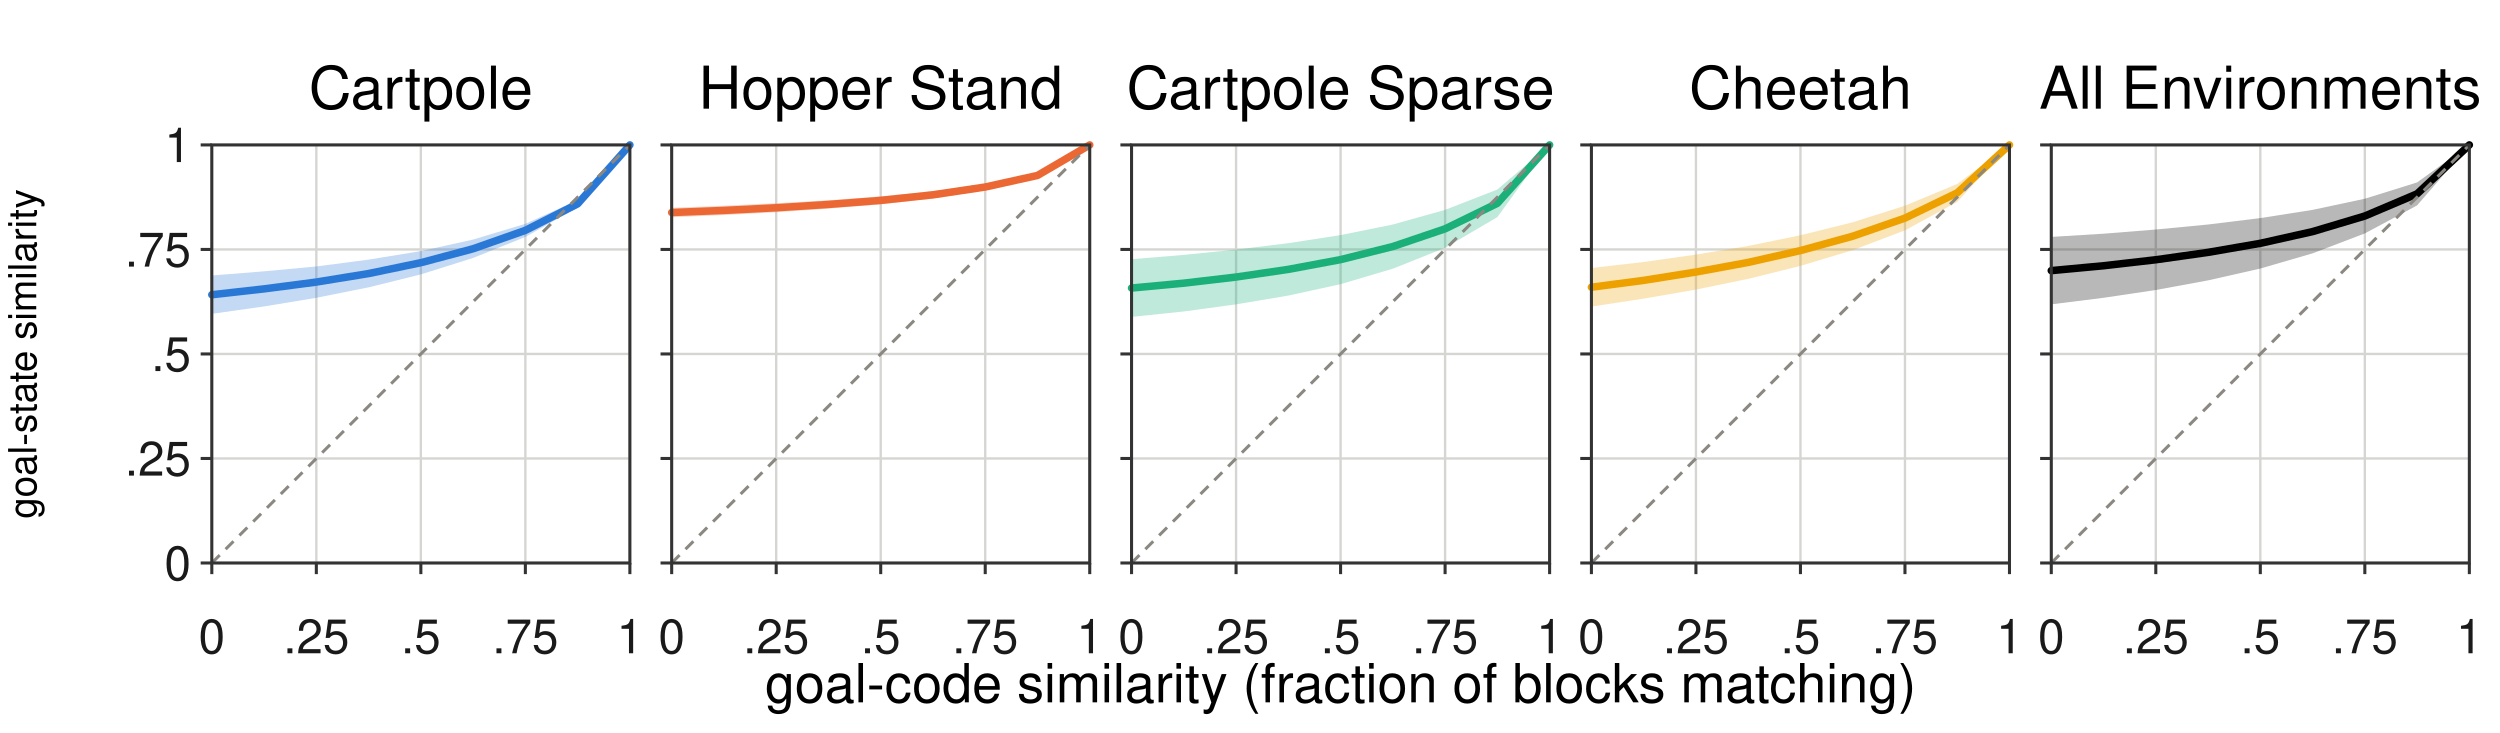
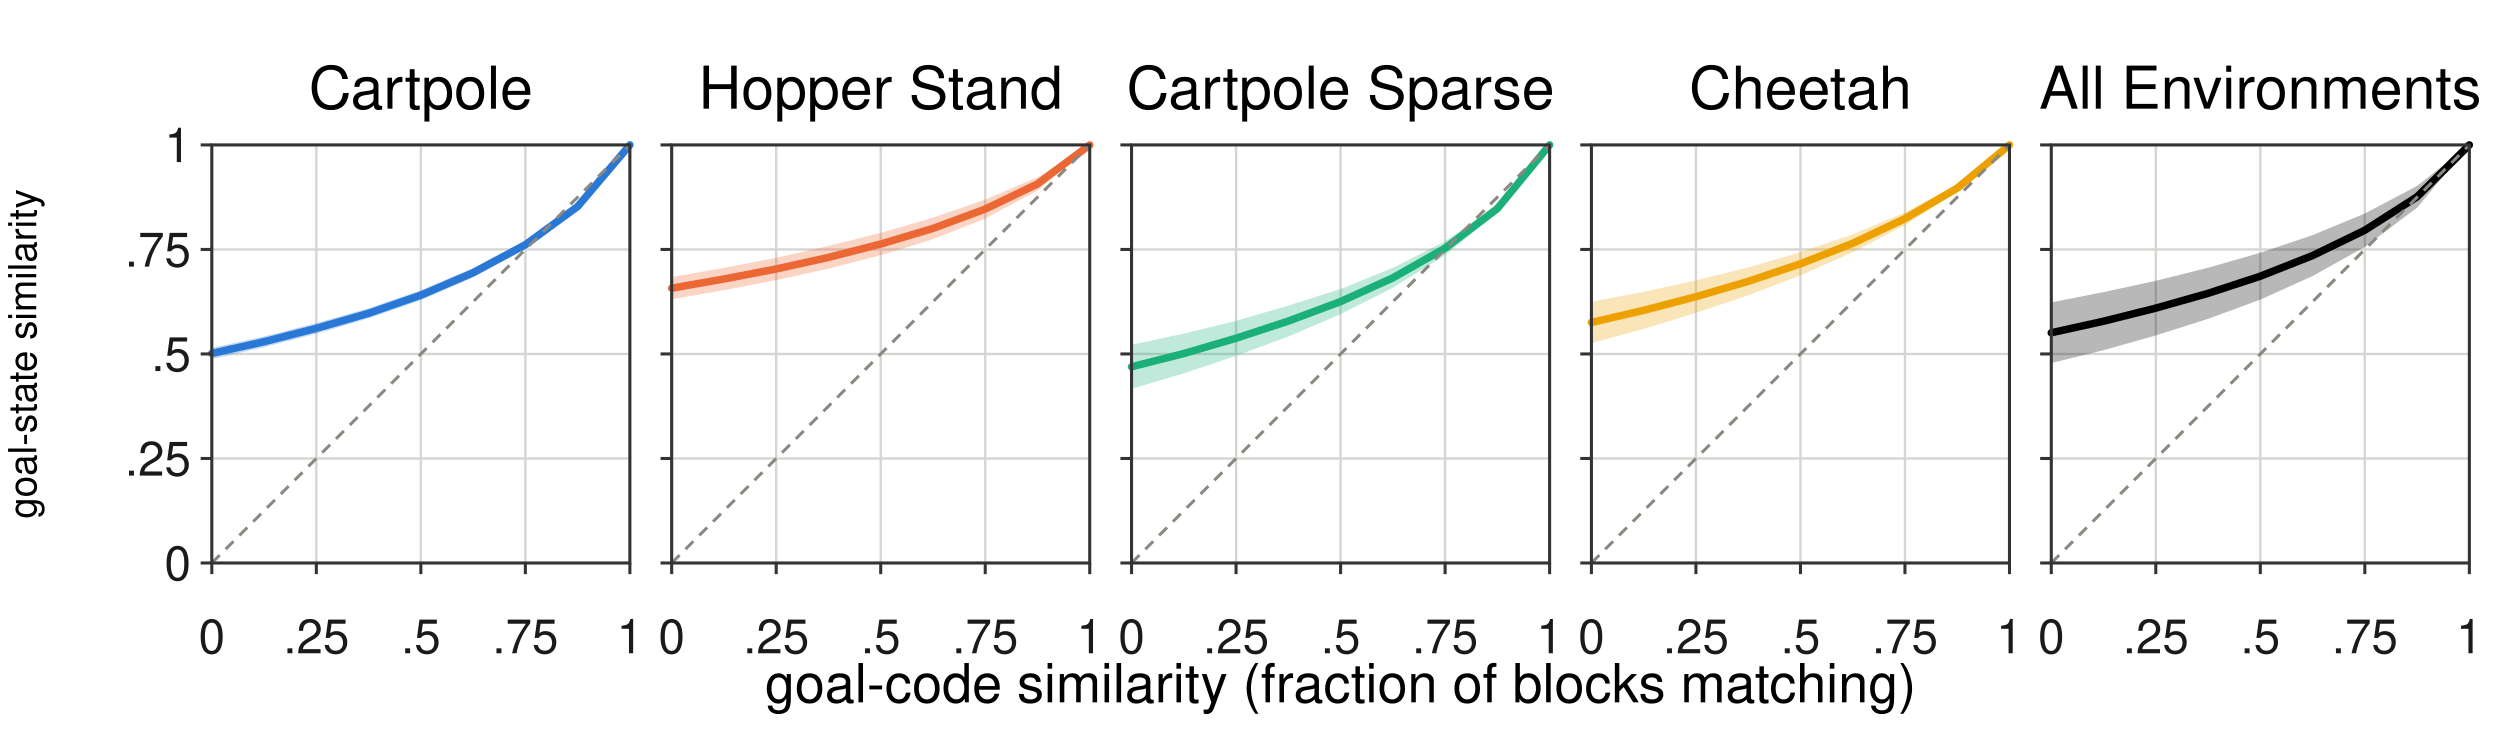
<svg xmlns="http://www.w3.org/2000/svg" width="1794" height="526" viewBox="0 0 1794 526" font-family="Helvetica,Arial,sans-serif">
  <rect width="1794" height="526" fill="white" />
  <line x1="152" y1="404.0" x2="452" y2="404.0" stroke="#d5d5d2" stroke-width="1.7" />
  <line x1="152" y1="329.0" x2="452" y2="329.0" stroke="#d5d5d2" stroke-width="1.7" />
  <line x1="152" y1="254.0" x2="452" y2="254.0" stroke="#d5d5d2" stroke-width="1.7" />
  <line x1="152" y1="179.0" x2="452" y2="179.0" stroke="#d5d5d2" stroke-width="1.7" />
  <line x1="152" y1="104.0" x2="452" y2="104.0" stroke="#d5d5d2" stroke-width="1.7" />
  <line x1="152.0" y1="104" x2="152.0" y2="404" stroke="#d5d5d2" stroke-width="1.7" />
  <line x1="227.0" y1="104" x2="227.0" y2="404" stroke="#d5d5d2" stroke-width="1.7" />
  <line x1="302.0" y1="104" x2="302.0" y2="404" stroke="#d5d5d2" stroke-width="1.7" />
  <line x1="377.0" y1="104" x2="377.0" y2="404" stroke="#d5d5d2" stroke-width="1.7" />
  <line x1="452.0" y1="104" x2="452.0" y2="404" stroke="#d5d5d2" stroke-width="1.7" />
-   <polygon points="452.0,104.0 414.5,143.7 377.0,160.6 339.5,171.9 302.0,180.2 264.5,186.3 227.0,191.2 189.5,194.7 152.0,197.7 152.0,225.2 189.5,219.9 227.0,213.7 264.5,206.2 302.0,196.9 339.5,185.1 377.0,170.0 414.5,148.9 452.0,104.0" fill="#2a78d6" fill-opacity="0.28" />
-   <polyline points="452.0,104.0 414.5,146.3 377.0,165.3 339.5,178.5 302.0,188.5 264.5,196.3 227.0,202.4 189.5,207.3 152.0,211.5" fill="none" stroke="#2a78d6" stroke-width="5.4" stroke-linejoin="round" stroke-linecap="round" />
+   <polygon points="452.0,104.0 414.5,145.5 377.0,172.7 339.5,192.4 302.0,208.3 264.5,221.2 227.0,231.8 189.5,241.4 152.0,249.6 152.0,257.7 189.5,249.1 227.0,239.5 264.5,228.4 302.0,215.4 339.5,199.0 377.0,178.6 414.5,150.8 452.0,104.0" fill="#2a78d6" fill-opacity="0.28" />
+   <polyline points="452.0,104.0 414.5,148.2 377.0,175.6 339.5,195.7 302.0,211.8 264.5,224.8 227.0,235.6 189.5,245.2 152.0,253.6" fill="none" stroke="#2a78d6" stroke-width="5.4" stroke-linejoin="round" stroke-linecap="round" />
  <line x1="152.0" y1="404.0" x2="452.0" y2="104.0" stroke="#8a8880" stroke-width="2.2" stroke-dasharray="8,6" />
  <rect x="152" y="104" width="300" height="300" fill="none" stroke="#333333" stroke-width="2.2" />
  <line x1="144" y1="404.0" x2="152" y2="404.0" stroke="#333333" stroke-width="2.2" />
  <text x="137" y="416.3" font-size="34.1" fill="#1a1a1a" text-anchor="end">0</text>
  <line x1="144" y1="329.0" x2="152" y2="329.0" stroke="#333333" stroke-width="2.2" />
  <text x="137" y="341.3" font-size="34.1" fill="#1a1a1a" text-anchor="end">.25</text>
  <line x1="144" y1="254.0" x2="152" y2="254.0" stroke="#333333" stroke-width="2.2" />
  <text x="137" y="266.3" font-size="34.1" fill="#1a1a1a" text-anchor="end">.5</text>
  <line x1="144" y1="179.0" x2="152" y2="179.0" stroke="#333333" stroke-width="2.2" />
  <text x="137" y="191.3" font-size="34.1" fill="#1a1a1a" text-anchor="end">.75</text>
  <line x1="144" y1="104.0" x2="152" y2="104.0" stroke="#333333" stroke-width="2.2" />
  <text x="137" y="116.3" font-size="34.1" fill="#1a1a1a" text-anchor="end">1</text>
  <line x1="152.0" y1="404" x2="152.0" y2="412" stroke="#333333" stroke-width="2.2" />
  <text x="152.0" y="468.8" font-size="34.1" fill="#1a1a1a" text-anchor="middle">0</text>
  <line x1="227.0" y1="404" x2="227.0" y2="412" stroke="#333333" stroke-width="2.2" />
  <text x="227.0" y="468.8" font-size="34.1" fill="#1a1a1a" text-anchor="middle">.25</text>
  <line x1="302.0" y1="404" x2="302.0" y2="412" stroke="#333333" stroke-width="2.2" />
  <text x="302.0" y="468.8" font-size="34.1" fill="#1a1a1a" text-anchor="middle">.5</text>
  <line x1="377.0" y1="404" x2="377.0" y2="412" stroke="#333333" stroke-width="2.2" />
  <text x="377.0" y="468.8" font-size="34.1" fill="#1a1a1a" text-anchor="middle">.75</text>
  <line x1="452.0" y1="404" x2="452.0" y2="412" stroke="#333333" stroke-width="2.2" />
  <text x="452.0" y="468.8" font-size="34.1" fill="#1a1a1a" text-anchor="middle">1</text>
  <text x="302.0" y="78.0" font-size="42.4" fill="#000000" text-anchor="middle">Cartpole</text>
  <line x1="482" y1="404.0" x2="782" y2="404.0" stroke="#d5d5d2" stroke-width="1.7" />
  <line x1="482" y1="329.0" x2="782" y2="329.0" stroke="#d5d5d2" stroke-width="1.7" />
  <line x1="482" y1="254.0" x2="782" y2="254.0" stroke="#d5d5d2" stroke-width="1.7" />
  <line x1="482" y1="179.0" x2="782" y2="179.0" stroke="#d5d5d2" stroke-width="1.7" />
  <line x1="482" y1="104.0" x2="782" y2="104.0" stroke="#d5d5d2" stroke-width="1.7" />
  <line x1="482.0" y1="104" x2="482.0" y2="404" stroke="#d5d5d2" stroke-width="1.7" />
  <line x1="557.0" y1="104" x2="557.0" y2="404" stroke="#d5d5d2" stroke-width="1.7" />
  <line x1="632.0" y1="104" x2="632.0" y2="404" stroke="#d5d5d2" stroke-width="1.7" />
  <line x1="707.0" y1="104" x2="707.0" y2="404" stroke="#d5d5d2" stroke-width="1.7" />
  <line x1="782.0" y1="104" x2="782.0" y2="404" stroke="#d5d5d2" stroke-width="1.7" />
-   <polygon points="782.0,104.0 744.5,124.0 707.0,131.9 669.5,137.2 632.0,140.9 594.5,143.7 557.0,145.8 519.5,147.6 482.0,149.1 482.0,155.9 519.5,154.3 557.0,152.3 594.5,149.7 632.0,146.6 669.5,142.4 707.0,136.5 744.5,127.8 782.0,104.0" fill="#eb6834" fill-opacity="0.28" />
-   <polyline points="782.0,104.0 744.5,125.9 707.0,134.2 669.5,139.8 632.0,143.8 594.5,146.7 557.0,149.1 519.5,151.0 482.0,152.5" fill="none" stroke="#eb6834" stroke-width="5.4" stroke-linejoin="round" stroke-linecap="round" />
+   <polygon points="782.0,104.0 744.5,127.2 707.0,143.2 669.5,156.2 632.0,167.1 594.5,176.5 557.0,185.0 519.5,192.2 482.0,198.8 482.0,214.8 519.5,208.2 557.0,201.0 594.5,192.8 632.0,183.1 669.5,171.7 707.0,156.8 744.5,136.8 782.0,104.0" fill="#eb6834" fill-opacity="0.28" />
+   <polyline points="782.0,104.0 744.5,132.0 707.0,150.0 669.5,163.9 632.0,175.1 594.5,184.7 557.0,193.0 519.5,200.2 482.0,206.8" fill="none" stroke="#eb6834" stroke-width="5.4" stroke-linejoin="round" stroke-linecap="round" />
  <line x1="482.0" y1="404.0" x2="782.0" y2="104.0" stroke="#8a8880" stroke-width="2.2" stroke-dasharray="8,6" />
  <rect x="482" y="104" width="300" height="300" fill="none" stroke="#333333" stroke-width="2.2" />
  <line x1="474" y1="404.0" x2="482" y2="404.0" stroke="#333333" stroke-width="2.2" />
  <line x1="474" y1="329.0" x2="482" y2="329.0" stroke="#333333" stroke-width="2.2" />
  <line x1="474" y1="254.0" x2="482" y2="254.0" stroke="#333333" stroke-width="2.2" />
  <line x1="474" y1="179.0" x2="482" y2="179.0" stroke="#333333" stroke-width="2.2" />
  <line x1="474" y1="104.0" x2="482" y2="104.0" stroke="#333333" stroke-width="2.2" />
  <line x1="482.0" y1="404" x2="482.0" y2="412" stroke="#333333" stroke-width="2.2" />
  <text x="482.0" y="468.8" font-size="34.1" fill="#1a1a1a" text-anchor="middle">0</text>
  <line x1="557.0" y1="404" x2="557.0" y2="412" stroke="#333333" stroke-width="2.2" />
  <text x="557.0" y="468.8" font-size="34.1" fill="#1a1a1a" text-anchor="middle">.25</text>
  <line x1="632.0" y1="404" x2="632.0" y2="412" stroke="#333333" stroke-width="2.2" />
  <text x="632.0" y="468.8" font-size="34.1" fill="#1a1a1a" text-anchor="middle">.5</text>
  <line x1="707.0" y1="404" x2="707.0" y2="412" stroke="#333333" stroke-width="2.2" />
  <text x="707.0" y="468.8" font-size="34.1" fill="#1a1a1a" text-anchor="middle">.75</text>
  <line x1="782.0" y1="404" x2="782.0" y2="412" stroke="#333333" stroke-width="2.2" />
  <text x="782.0" y="468.8" font-size="34.1" fill="#1a1a1a" text-anchor="middle">1</text>
  <text x="632.0" y="78.0" font-size="42.4" fill="#000000" text-anchor="middle">Hopper Stand</text>
  <line x1="812" y1="404.0" x2="1112" y2="404.0" stroke="#d5d5d2" stroke-width="1.7" />
  <line x1="812" y1="329.0" x2="1112" y2="329.0" stroke="#d5d5d2" stroke-width="1.7" />
  <line x1="812" y1="254.0" x2="1112" y2="254.0" stroke="#d5d5d2" stroke-width="1.7" />
  <line x1="812" y1="179.0" x2="1112" y2="179.0" stroke="#d5d5d2" stroke-width="1.7" />
  <line x1="812" y1="104.0" x2="1112" y2="104.0" stroke="#d5d5d2" stroke-width="1.7" />
  <line x1="812.0" y1="104" x2="812.0" y2="404" stroke="#d5d5d2" stroke-width="1.7" />
  <line x1="887.0" y1="104" x2="887.0" y2="404" stroke="#d5d5d2" stroke-width="1.7" />
  <line x1="962.0" y1="104" x2="962.0" y2="404" stroke="#d5d5d2" stroke-width="1.7" />
  <line x1="1037.0" y1="104" x2="1037.0" y2="404" stroke="#d5d5d2" stroke-width="1.7" />
  <line x1="1112.0" y1="104" x2="1112.0" y2="404" stroke="#d5d5d2" stroke-width="1.7" />
-   <polygon points="1112.0,104.0 1074.5,136.0 1037.0,150.6 999.5,161.1 962.0,168.7 924.5,174.5 887.0,179.1 849.5,182.9 812.0,186.0 812.0,227.4 849.5,223.5 887.0,218.4 924.5,212.1 962.0,203.9 999.5,192.8 1037.0,177.8 1074.5,155.8 1112.0,104.0" fill="#1baf7a" fill-opacity="0.28" />
-   <polyline points="1112.0,104.0 1074.5,145.9 1037.0,164.2 999.5,176.9 962.0,186.3 924.5,193.3 887.0,198.8 849.5,203.2 812.0,206.7" fill="none" stroke="#1baf7a" stroke-width="5.4" stroke-linejoin="round" stroke-linecap="round" />
+   <polygon points="1112.0,104.0 1074.5,146.9 1037.0,173.2 999.5,192.2 962.0,207.4 924.5,219.3 887.0,230.2 849.5,239.4 812.0,247.4 812.0,279.0 849.5,267.9 887.0,255.3 924.5,241.5 962.0,225.4 999.5,206.5 1037.0,183.1 1074.5,152.5 1112.0,104.0" fill="#1baf7a" fill-opacity="0.28" />
+   <polyline points="1112.0,104.0 1074.5,149.7 1037.0,178.1 999.5,199.4 962.0,216.4 924.5,230.4 887.0,242.7 849.5,253.7 812.0,263.2" fill="none" stroke="#1baf7a" stroke-width="5.4" stroke-linejoin="round" stroke-linecap="round" />
  <line x1="812.0" y1="404.0" x2="1112.0" y2="104.0" stroke="#8a8880" stroke-width="2.2" stroke-dasharray="8,6" />
  <rect x="812" y="104" width="300" height="300" fill="none" stroke="#333333" stroke-width="2.2" />
  <line x1="804" y1="404.0" x2="812" y2="404.0" stroke="#333333" stroke-width="2.2" />
  <line x1="804" y1="329.0" x2="812" y2="329.0" stroke="#333333" stroke-width="2.2" />
  <line x1="804" y1="254.0" x2="812" y2="254.0" stroke="#333333" stroke-width="2.2" />
  <line x1="804" y1="179.0" x2="812" y2="179.0" stroke="#333333" stroke-width="2.2" />
  <line x1="804" y1="104.0" x2="812" y2="104.0" stroke="#333333" stroke-width="2.2" />
  <line x1="812.0" y1="404" x2="812.0" y2="412" stroke="#333333" stroke-width="2.2" />
  <text x="812.0" y="468.8" font-size="34.1" fill="#1a1a1a" text-anchor="middle">0</text>
  <line x1="887.0" y1="404" x2="887.0" y2="412" stroke="#333333" stroke-width="2.2" />
  <text x="887.0" y="468.8" font-size="34.1" fill="#1a1a1a" text-anchor="middle">.25</text>
  <line x1="962.0" y1="404" x2="962.0" y2="412" stroke="#333333" stroke-width="2.2" />
  <text x="962.0" y="468.8" font-size="34.1" fill="#1a1a1a" text-anchor="middle">.5</text>
  <line x1="1037.0" y1="404" x2="1037.0" y2="412" stroke="#333333" stroke-width="2.2" />
  <text x="1037.0" y="468.8" font-size="34.1" fill="#1a1a1a" text-anchor="middle">.75</text>
  <line x1="1112.0" y1="404" x2="1112.0" y2="412" stroke="#333333" stroke-width="2.2" />
  <text x="1112.0" y="468.8" font-size="34.1" fill="#1a1a1a" text-anchor="middle">1</text>
  <text x="962.0" y="78.0" font-size="42.4" fill="#000000" text-anchor="middle">Cartpole Sparse</text>
  <line x1="1142" y1="404.0" x2="1442" y2="404.0" stroke="#d5d5d2" stroke-width="1.7" />
  <line x1="1142" y1="329.0" x2="1442" y2="329.0" stroke="#d5d5d2" stroke-width="1.7" />
  <line x1="1142" y1="254.0" x2="1442" y2="254.0" stroke="#d5d5d2" stroke-width="1.7" />
  <line x1="1142" y1="179.0" x2="1442" y2="179.0" stroke="#d5d5d2" stroke-width="1.7" />
  <line x1="1142" y1="104.0" x2="1442" y2="104.0" stroke="#d5d5d2" stroke-width="1.7" />
  <line x1="1142.0" y1="104" x2="1142.0" y2="404" stroke="#d5d5d2" stroke-width="1.7" />
  <line x1="1217.0" y1="104" x2="1217.0" y2="404" stroke="#d5d5d2" stroke-width="1.7" />
  <line x1="1292.0" y1="104" x2="1292.0" y2="404" stroke="#d5d5d2" stroke-width="1.7" />
  <line x1="1367.0" y1="104" x2="1367.0" y2="404" stroke="#d5d5d2" stroke-width="1.7" />
  <line x1="1442.0" y1="104" x2="1442.0" y2="404" stroke="#d5d5d2" stroke-width="1.7" />
-   <polygon points="1442.0,104.0 1404.5,132.0 1367.0,147.6 1329.5,159.5 1292.0,168.8 1254.5,176.5 1217.0,182.7 1179.5,188.0 1142.0,192.3 1142.0,220.0 1179.5,214.3 1217.0,207.8 1254.5,200.1 1292.0,190.8 1329.5,179.5 1367.0,165.3 1404.5,144.9 1442.0,104.0" fill="#eda100" fill-opacity="0.28" />
-   <polyline points="1442.0,104.0 1404.5,138.4 1367.0,156.5 1329.5,169.5 1292.0,179.8 1254.5,188.3 1217.0,195.2 1179.5,201.2 1142.0,206.1" fill="none" stroke="#eda100" stroke-width="5.4" stroke-linejoin="round" stroke-linecap="round" />
+   <polygon points="1442.0,104.0 1404.5,132.5 1367.0,152.4 1329.5,168.1 1292.0,181.0 1254.5,191.9 1217.0,201.2 1179.5,209.4 1142.0,216.5 1142.0,246.2 1179.5,236.0 1217.0,224.5 1254.5,211.9 1292.0,197.6 1329.5,181.0 1367.0,161.5 1404.5,137.6 1442.0,104.0" fill="#eda100" fill-opacity="0.28" />
+   <polyline points="1442.0,104.0 1404.5,135.0 1367.0,156.9 1329.5,174.6 1292.0,189.3 1254.5,201.9 1217.0,212.9 1179.5,222.7 1142.0,231.4" fill="none" stroke="#eda100" stroke-width="5.4" stroke-linejoin="round" stroke-linecap="round" />
  <line x1="1142.0" y1="404.0" x2="1442.0" y2="104.0" stroke="#8a8880" stroke-width="2.2" stroke-dasharray="8,6" />
  <rect x="1142" y="104" width="300" height="300" fill="none" stroke="#333333" stroke-width="2.2" />
  <line x1="1134" y1="404.0" x2="1142" y2="404.0" stroke="#333333" stroke-width="2.2" />
  <line x1="1134" y1="329.0" x2="1142" y2="329.0" stroke="#333333" stroke-width="2.2" />
  <line x1="1134" y1="254.0" x2="1142" y2="254.0" stroke="#333333" stroke-width="2.2" />
  <line x1="1134" y1="179.0" x2="1142" y2="179.0" stroke="#333333" stroke-width="2.2" />
  <line x1="1134" y1="104.0" x2="1142" y2="104.0" stroke="#333333" stroke-width="2.2" />
  <line x1="1142.0" y1="404" x2="1142.0" y2="412" stroke="#333333" stroke-width="2.2" />
  <text x="1142.0" y="468.8" font-size="34.1" fill="#1a1a1a" text-anchor="middle">0</text>
  <line x1="1217.0" y1="404" x2="1217.0" y2="412" stroke="#333333" stroke-width="2.2" />
  <text x="1217.0" y="468.8" font-size="34.1" fill="#1a1a1a" text-anchor="middle">.25</text>
  <line x1="1292.0" y1="404" x2="1292.0" y2="412" stroke="#333333" stroke-width="2.2" />
  <text x="1292.0" y="468.8" font-size="34.1" fill="#1a1a1a" text-anchor="middle">.5</text>
  <line x1="1367.0" y1="404" x2="1367.0" y2="412" stroke="#333333" stroke-width="2.2" />
  <text x="1367.0" y="468.8" font-size="34.1" fill="#1a1a1a" text-anchor="middle">.75</text>
  <line x1="1442.0" y1="404" x2="1442.0" y2="412" stroke="#333333" stroke-width="2.2" />
  <text x="1442.0" y="468.8" font-size="34.1" fill="#1a1a1a" text-anchor="middle">1</text>
  <text x="1292.0" y="78.0" font-size="42.4" fill="#000000" text-anchor="middle">Cheetah</text>
  <line x1="1472" y1="404.0" x2="1772" y2="404.0" stroke="#d5d5d2" stroke-width="1.7" />
  <line x1="1472" y1="329.0" x2="1772" y2="329.0" stroke="#d5d5d2" stroke-width="1.7" />
  <line x1="1472" y1="254.0" x2="1772" y2="254.0" stroke="#d5d5d2" stroke-width="1.7" />
  <line x1="1472" y1="179.0" x2="1772" y2="179.0" stroke="#d5d5d2" stroke-width="1.7" />
  <line x1="1472" y1="104.0" x2="1772" y2="104.0" stroke="#d5d5d2" stroke-width="1.7" />
  <line x1="1472.0" y1="104" x2="1472.0" y2="404" stroke="#d5d5d2" stroke-width="1.7" />
  <line x1="1547.0" y1="104" x2="1547.0" y2="404" stroke="#d5d5d2" stroke-width="1.7" />
  <line x1="1622.0" y1="104" x2="1622.0" y2="404" stroke="#d5d5d2" stroke-width="1.7" />
  <line x1="1697.0" y1="104" x2="1697.0" y2="404" stroke="#d5d5d2" stroke-width="1.7" />
  <line x1="1772.0" y1="104" x2="1772.0" y2="404" stroke="#d5d5d2" stroke-width="1.7" />
-   <polygon points="1772.0,104.0 1734.5,130.9 1697.0,142.6 1659.5,150.6 1622.0,156.5 1584.5,161.1 1547.0,164.7 1509.5,167.7 1472.0,170.0 1472.0,218.4 1509.5,213.7 1547.0,208.1 1584.5,201.2 1622.0,192.7 1659.5,181.8 1697.0,167.5 1734.5,147.4 1772.0,104.0" fill="#000000" fill-opacity="0.28" />
-   <polyline points="1772.0,104.0 1734.5,139.1 1697.0,155.0 1659.5,166.2 1622.0,174.6 1584.5,181.1 1547.0,186.4 1509.5,190.7 1472.0,194.2" fill="none" stroke="#000000" stroke-width="5.4" stroke-linejoin="round" stroke-linecap="round" />
+   <polygon points="1772.0,104.0 1734.5,133.4 1697.0,153.2 1659.5,168.7 1622.0,181.4 1584.5,192.1 1547.0,201.5 1509.5,209.6 1472.0,217.0 1472.0,260.5 1509.5,251.3 1547.0,240.7 1584.5,228.8 1622.0,215.0 1659.5,198.1 1697.0,177.2 1734.5,149.0 1772.0,104.0" fill="#000000" fill-opacity="0.28" />
+   <polyline points="1772.0,104.0 1734.5,141.2 1697.0,165.2 1659.5,183.4 1622.0,198.2 1584.5,210.5 1547.0,221.1 1509.5,230.5 1472.0,238.8" fill="none" stroke="#000000" stroke-width="5.4" stroke-linejoin="round" stroke-linecap="round" />
  <line x1="1472.0" y1="404.0" x2="1772.0" y2="104.0" stroke="#8a8880" stroke-width="2.2" stroke-dasharray="8,6" />
  <rect x="1472" y="104" width="300" height="300" fill="none" stroke="#333333" stroke-width="2.2" />
  <line x1="1464" y1="404.0" x2="1472" y2="404.0" stroke="#333333" stroke-width="2.2" />
  <line x1="1464" y1="329.0" x2="1472" y2="329.0" stroke="#333333" stroke-width="2.2" />
  <line x1="1464" y1="254.0" x2="1472" y2="254.0" stroke="#333333" stroke-width="2.2" />
  <line x1="1464" y1="179.0" x2="1472" y2="179.0" stroke="#333333" stroke-width="2.2" />
  <line x1="1464" y1="104.0" x2="1472" y2="104.0" stroke="#333333" stroke-width="2.2" />
  <line x1="1472.0" y1="404" x2="1472.0" y2="412" stroke="#333333" stroke-width="2.2" />
  <text x="1472.0" y="468.8" font-size="34.1" fill="#1a1a1a" text-anchor="middle">0</text>
  <line x1="1547.0" y1="404" x2="1547.0" y2="412" stroke="#333333" stroke-width="2.2" />
  <text x="1547.0" y="468.8" font-size="34.1" fill="#1a1a1a" text-anchor="middle">.25</text>
  <line x1="1622.0" y1="404" x2="1622.0" y2="412" stroke="#333333" stroke-width="2.2" />
  <text x="1622.0" y="468.8" font-size="34.1" fill="#1a1a1a" text-anchor="middle">.5</text>
  <line x1="1697.0" y1="404" x2="1697.0" y2="412" stroke="#333333" stroke-width="2.2" />
  <text x="1697.0" y="468.8" font-size="34.1" fill="#1a1a1a" text-anchor="middle">.75</text>
  <line x1="1772.0" y1="404" x2="1772.0" y2="412" stroke="#333333" stroke-width="2.2" />
  <text x="1772.0" y="468.8" font-size="34.1" fill="#1a1a1a" text-anchor="middle">1</text>
  <text x="1622.0" y="78.0" font-size="42.4" fill="#000000" text-anchor="middle">All Environments</text>
  <text x="962.0" y="504.0" font-size="38.7" fill="#000000" text-anchor="middle">goal-code similarity (fraction of blocks matching)</text>
  <text x="26.0" y="254.0" font-size="27.7" fill="#000000" text-anchor="middle" transform="rotate(-90 26.0 254.0)">goal-state similarity</text>
</svg>
